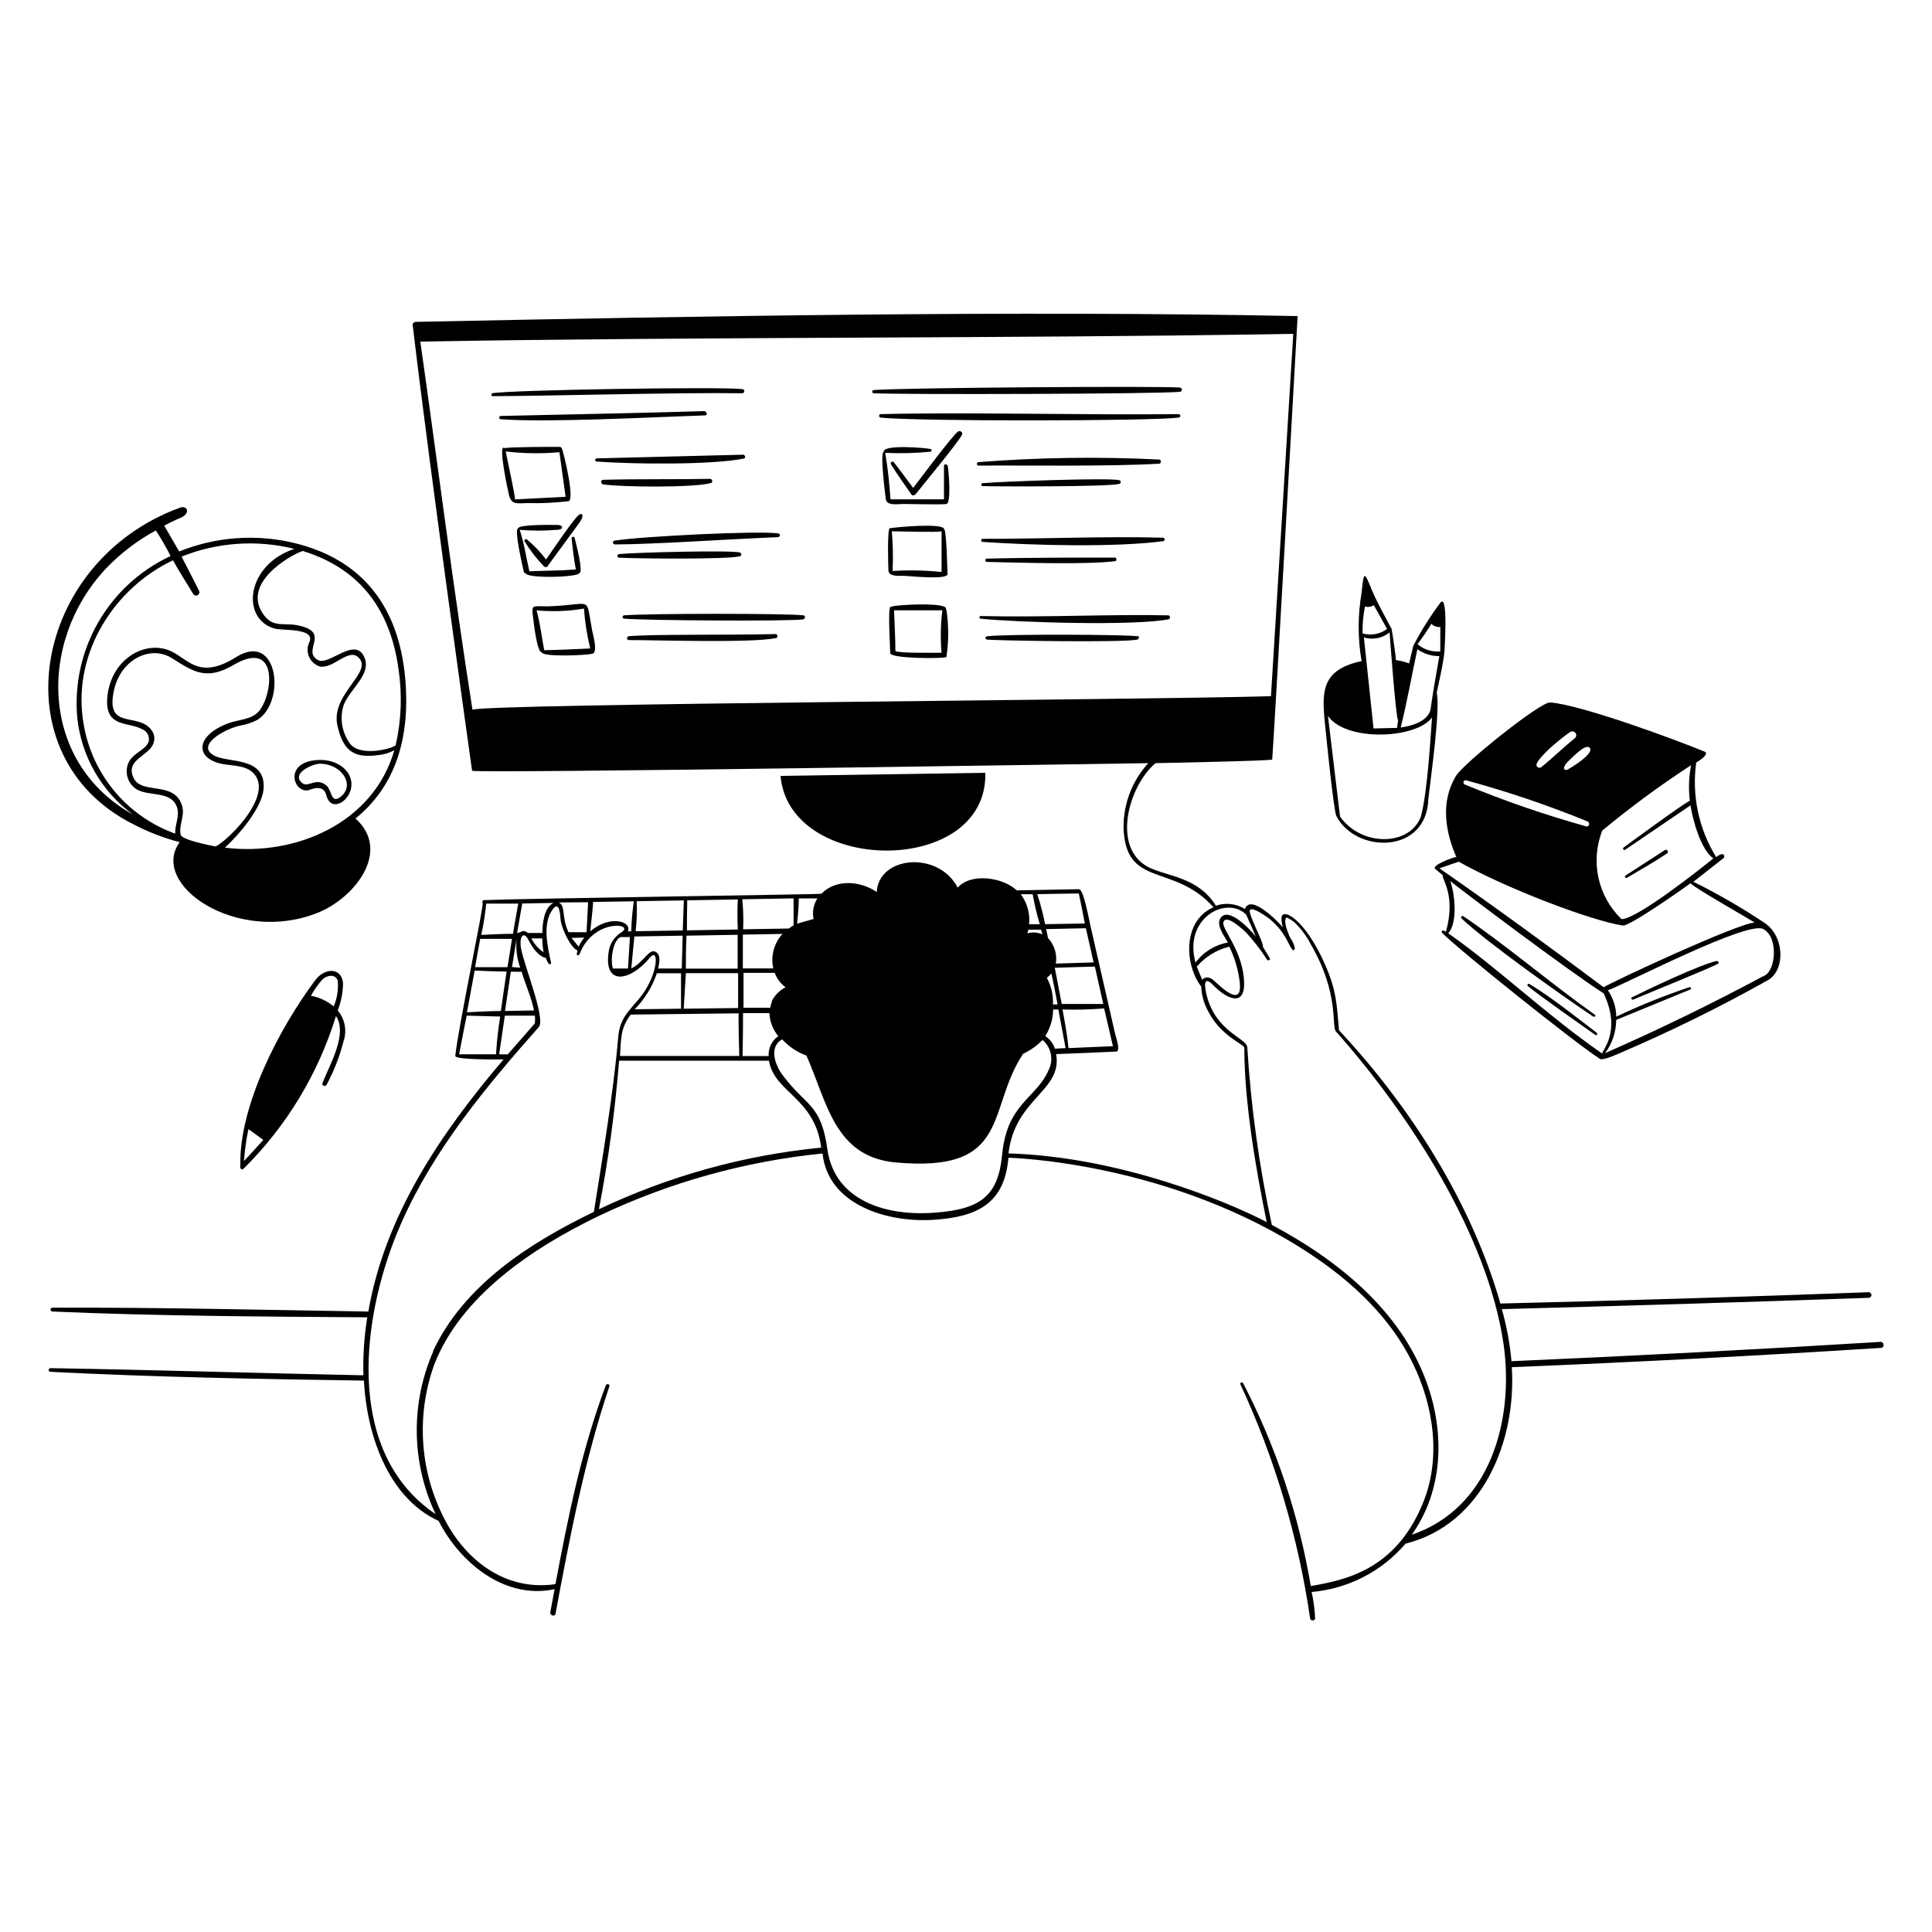
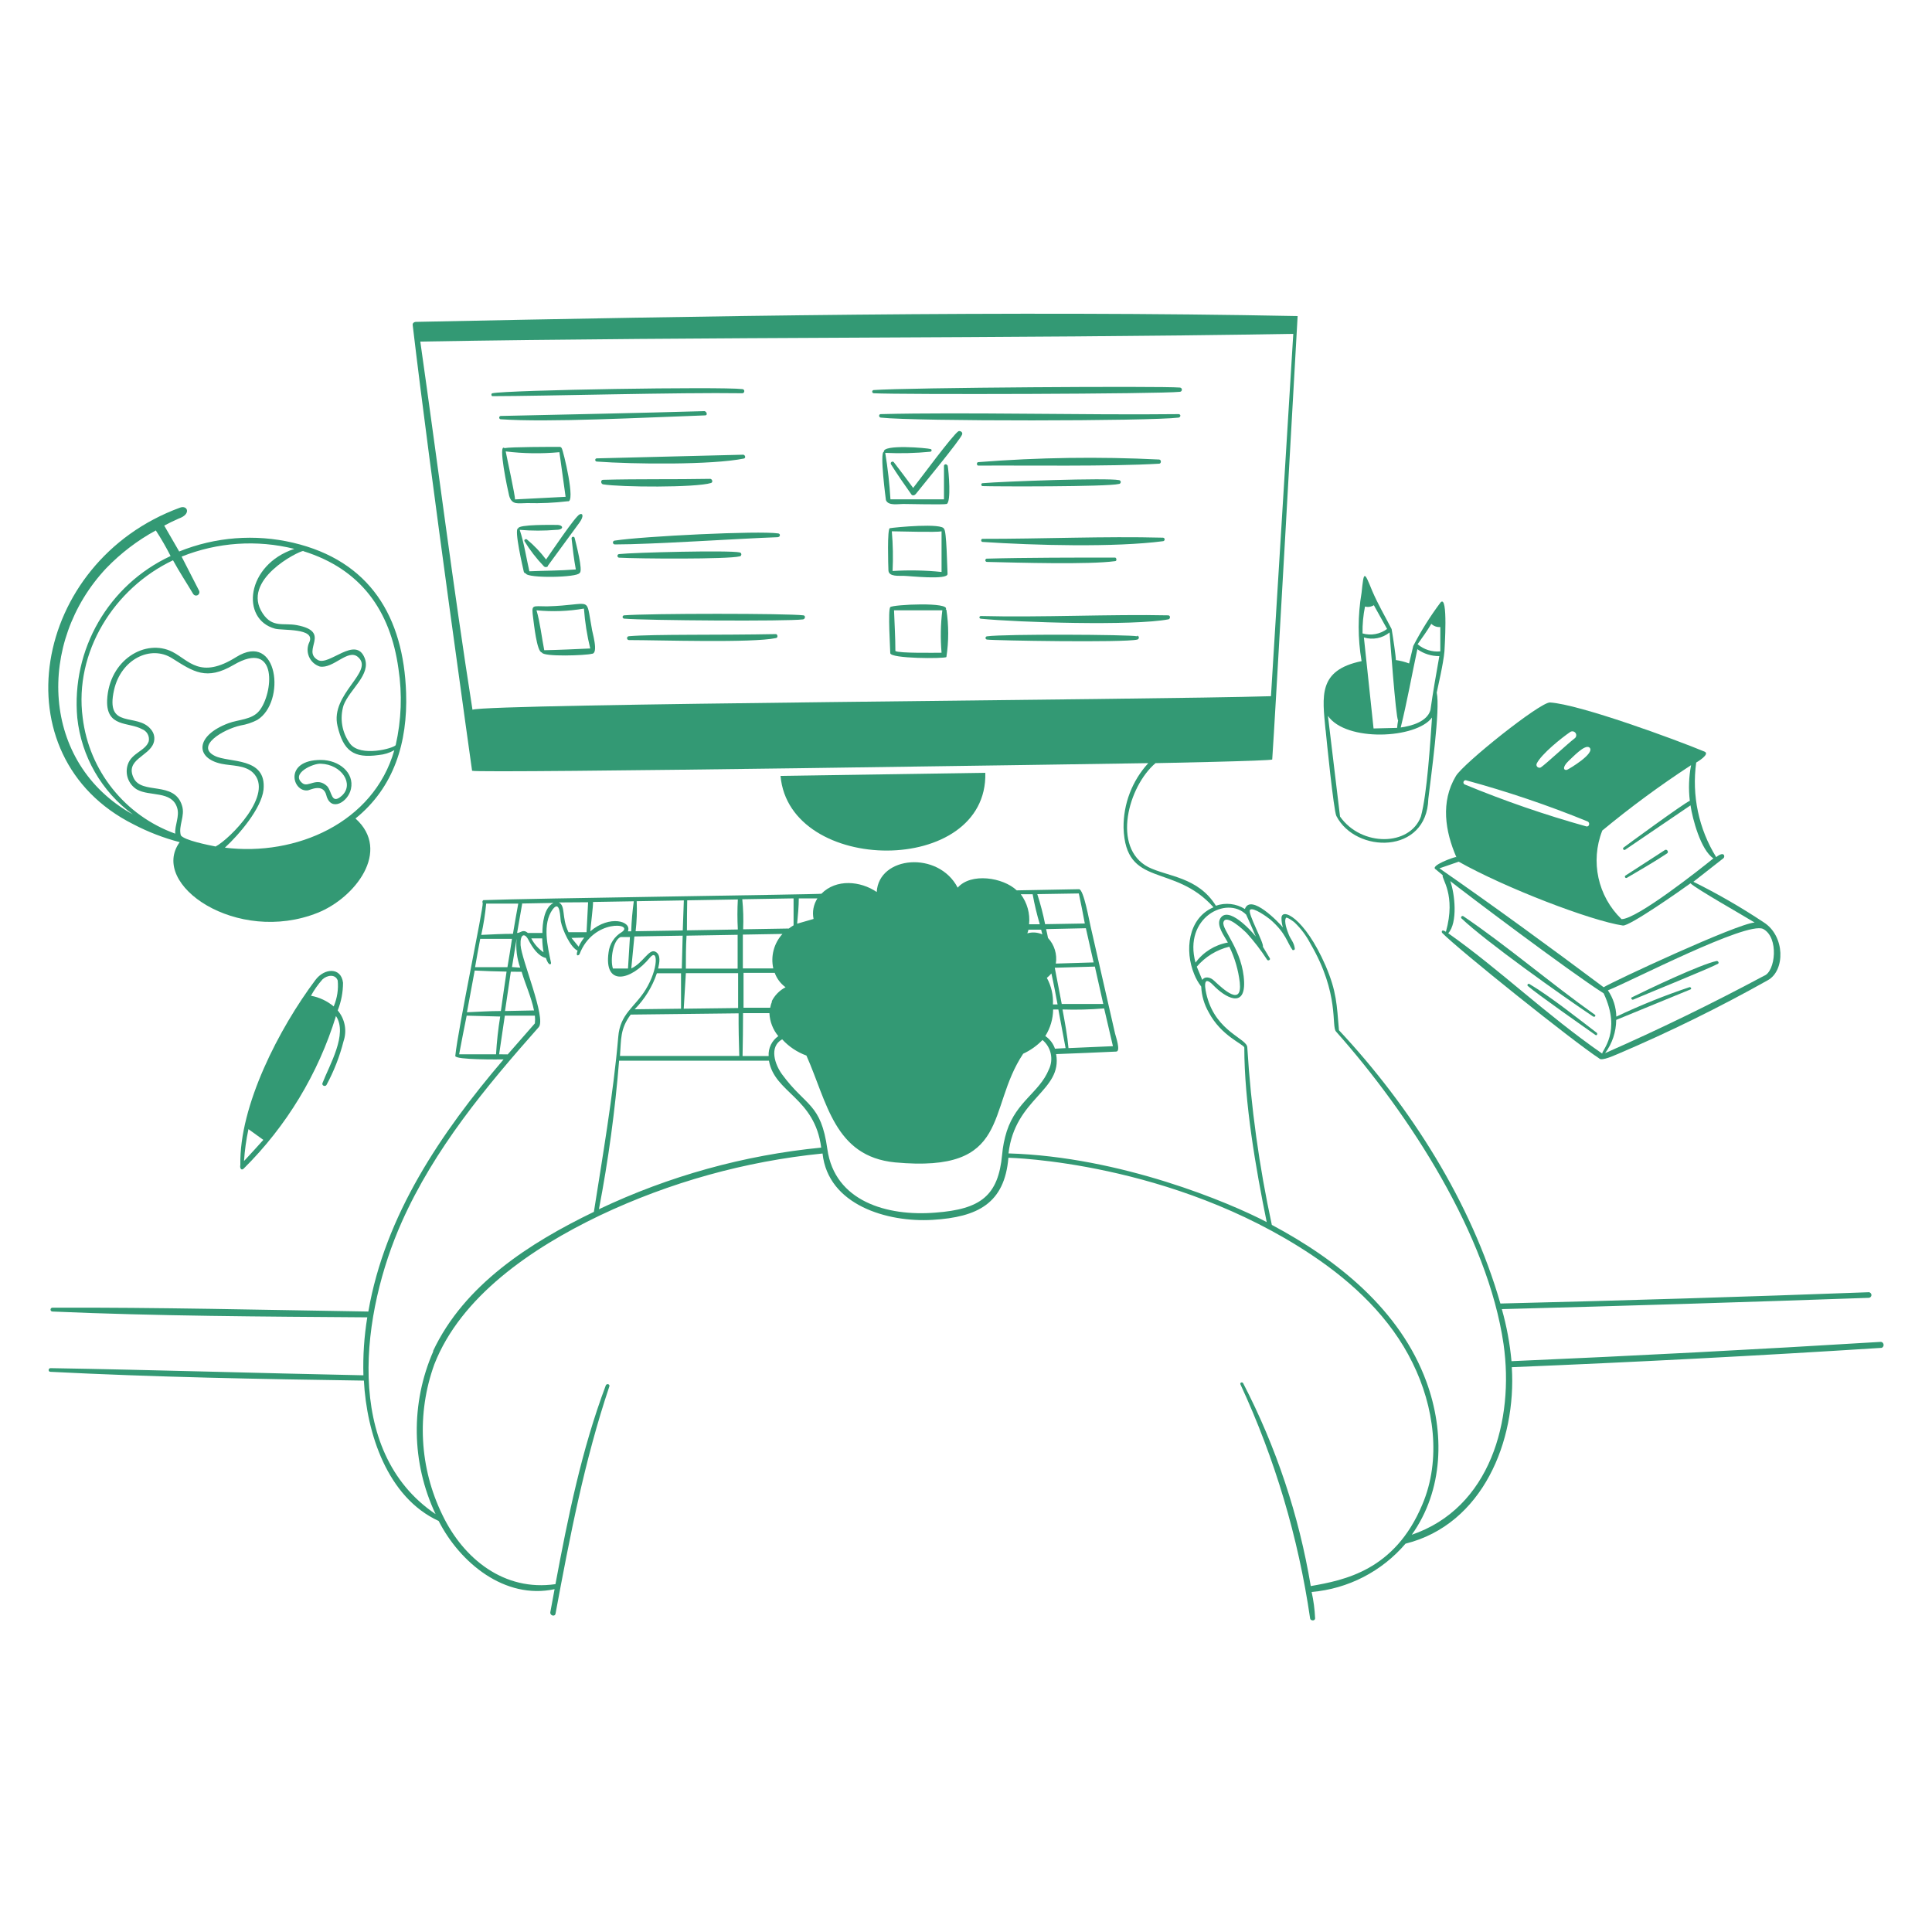
<svg xmlns="http://www.w3.org/2000/svg" viewBox="0 0 200 200">
  <g transform="matrix(0.5,0,0,0.5,0,0)">
    <g transform="matrix(2,0,0,2,0,0)">
-       <g fill="#000000">
+       <g fill="#339974">
        <path d="M83.17 63.7c-1.62-.21-16-.21-18.58 0a.18.18 0 0 0-.14.2.2.2 0 0 0 .14.14c2.32.2 16.93.29 18.53.08.23-.02.3-.39.05-.42zm67.55 25.02c-.2 0-2.77.91-2.09 1.28l.72.6c-.16.36 1.41 2 .33 5.86-.45-.31-.46 0-.4.1 1.67 1.72 13.6 11.27 16.26 13 .24.35 1.76-.4 2-.48a159.08 159.08 0 0 0 15.45-7.6c1.83-1 1.81-4.59-.41-6a66.15 66.15 0 0 0-7.28-4.2l3.1-2.43c.22-.17.1-.8-.74-.12a14.76 14.76 0 0 1-2.07-9.79c.12-.07 1.46-.87.87-1.13-3-1.25-12.94-4.9-16-5.09-1-.07-9 6.33-9.75 7.62-1.6 2.67-1.11 5.72.06 8.41zm-.8 7.89c1-1.09.69-4.08.21-5.4 1.37 1.1 12.38 9.4 15.88 11.62 1.89 4-.22 5.94-.15 6.24-5.86-4.07-10.63-8.72-15.94-12.46zm32.59-.45c1.67.86 1.29 4.44.09 4.86-5.44 2.91-10.82 5.53-16.44 8a5.85 5.85 0 0 0 1.15-3.44l7.7-3.16c.14-.07 0-.26-.11-.23a68.19 68.19 0 0 0-7.58 3.05 5 5 0 0 0-.87-2.72c2.35-.93 14.36-7.16 16.06-6.36zM165.84 86a100.81 100.81 0 0 1 9.22-6.79 12 12 0 0 0-.13 3.69c-.49.16-6.55 4.6-6.86 4.84-.13.1 0 .31.16.23l6.77-4.6c.21 1.41 1.06 4.62 2.37 5.49-1.33 1.08-7.91 6.29-9.51 6.29a8.44 8.44 0 0 1-2-9.15zm-1.31-8.63c.7.6-2.2 2.29-2.31 2.32-.33.1-.55-.24.16-.92.36-.31 1.68-1.77 2.15-1.39zm-5.45 1.67c.5-1 2.58-2.66 3.46-3.26a.4.4 0 0 1 .46.66c-.78.6-2.9 2.59-3.49 3a.3.3 0 0 1-.29 0 .29.29 0 0 1-.14-.39zm-7.34 1.73a108.75 108.75 0 0 1 12.62 4.27c.26.13.17.57-.14.51a110.42 110.42 0 0 1-12.61-4.35.23.23 0 0 1 .13-.43zM151 89.2c4.77 2.69 13.65 6.11 17 6.61.67.1 6.11-3.72 7-4.37.58.57 5.41 3.3 6.64 4.06-1.78.09-14.7 6.11-15.63 6.7-5.55-4.15-11.31-8.36-17-12.31l2-.69zM83.17 63.7h.01-.01zm16.24-19.06a.25.25 0 0 0-.19 0c-.59.36-4 5-4.69 5.87-.66-.9-1.33-1.79-2-2.66-.13-.16-.4 0-.3.21.67 1.07 1.39 2.1 2.12 3.13.12.16.35.08.45-.05.63-.8 4.64-5.64 4.81-6.19a.26.26 0 0 0-.2-.31zm-19.07 21c-6 .12-12.65 0-15.23.22a.2.2 0 0 0 0 .4c3.1 0 12.75.32 15.23-.21.21-.05.17-.35 0-.41zm.22-10.05c.2 0 .26-.34 0-.37-2-.3-14 .29-16.91.74a.2.2 0 0 0 0 .4c3.92 0 12.83-.61 16.86-.75zm-3.98 2c.17 0 .26-.34 0-.4-1-.25-11 0-12.51.17a.18.18 0 0 0-.15.21.19.19 0 0 0 .15.16c1.93.11 11.33.18 12.51-.14zm27.63 59.55zM97.9 63.09c.55-.8-5.48-.51-5.74-.24s0 4.38 0 4.76c0 .59 5.59.58 5.81.41a16.2 16.2 0 0 0 0-4.91zm-.43 4.48c-.53 0-4.46.07-4.78-.18 0-1.41-.09-2.81-.14-4.21h5a21 21 0 0 0-.08 4.39z" />
        <path d="M168.4 90.88c1.4-.83 2.83-1.64 4.18-2.54.19-.13 0-.47-.22-.35l-4.11 2.66a.14.14 0 0 0 .15.23zm-10.08 10.98c-.12-.08-.28.11-.16.21 1 .87 5.92 4.31 7 5.07.14.1.26-.13.13-.23-2.1-1.6-4.74-3.71-6.97-5.05zM93.54 59.61c.52 0 4.59.47 4.55-.2s-.1-4.52-.36-4.64c-.07-.67-5.14-.18-5.61-.09-.29 0-.17 3.9-.15 4.37.03.68 1.12.54 1.57.56zM97.47 55v4.21a30.65 30.65 0 0 0-5.07-.1 30.35 30.35 0 0 0-.08-4.11c.83 0 4.62.13 5.15 0zm67.47 50.22a.14.14 0 0 0 .18 0 .12.12 0 0 0 0-.16c-4.58-3.25-9.13-7.16-13.63-10.21-.13-.1-.33.09-.2.22 2.52 2.4 10.39 8 13.69 10.2zm12.81-5.74h.02-.02zM98.07 48.19a.18.18 0 0 0-.22-.12.18.18 0 0 0-.13.12v3.5h-5.54a46.87 46.87 0 0 0-.54-4.81 32.61 32.61 0 0 0 4.69-.12.16.16 0 0 0 .11-.17.16.16 0 0 0-.08-.1c-.37-.12-5-.52-4.86.28-.46 0 .21 5 .21 5 .24.61 1.25.4 1.78.4s4.21.09 4.51 0c.48-.19.21-3.39.1-4z" />
        <path d="M194.7 138.91q-19.11 1.17-38.23 2a29.71 29.71 0 0 0-1-5.39q19-.5 38-1.17a.3.3 0 0 0 .26-.25.3.3 0 0 0-.26-.33q-19.08.71-38.15 1.17c-3-10.46-9.33-20.41-16.71-28.29-.23-2.66-.24-4-1.38-6.67-2.2-5.05-4.63-6.1-4.57-4.9a2.92 2.92 0 0 0 .15.93c-.4-.5-3.34-3.56-3.94-1.91a3.48 3.48 0 0 0-3-.34c-1.87-3-5-3-7-4-3.82-2-2.06-8.38.75-10.76 0 0 12.07-.23 12.08-.38.22-2.83 2.63-45.9 2.63-45.9-29.74-.59-61.74 0-91.26.6-.2 0-.37.13-.35.31 1.78 15.15 6.15 46.16 6.15 46.16.72.29 66.09-.73 70-.79a9.74 9.74 0 0 0-2.56 6.69c.2 6.3 5.21 3.62 9.31 8.23-2.66 1.14-3 4.51-2 6.92a5.3 5.3 0 0 0 .73 1.29 5.86 5.86 0 0 0 .78 2.67c1.28 2.43 3.56 3.27 3.68 3.63 0 5.66 1.19 12.56 2.32 18.08-3.81-2-15.11-6.77-26.73-7.11.66-5.73 5.61-6.45 4.93-10.28 2.07-.08 4.14-.16 6.21-.26.52 0-.05-1.6-.11-1.87q-1.26-5.55-2.53-11.08c-.13-.5-.71-3.86-1.2-3.86l-6.45.12c-1.42-1.35-4.75-1.85-6.11-.28-2-3.85-8.18-3.29-8.38.45-1.69-1.15-4.2-1.38-5.73.18-.16.07-30.41.48-34.91.66h-.08a.22.22 0 0 0-.07.3c.08.52-2.53 12.86-2.84 15.83 0 .42 4.53.36 5 .36-6.46 7.57-12.27 16.11-14 26.1-10.9-.17-21.8-.44-32.7-.4a.2.2 0 0 0 0 .4c10.85.47 21.73.52 32.59.6a31.64 31.64 0 0 0-.4 6c-10.8-.22-21.6-.56-32.39-.74-.24 0-.28.38 0 .38 10.8.55 21.62.75 32.44.91.28 5.43 2.42 12.09 7.74 14.53 2.19 4.3 6.83 8.17 12 7.06-.15.78-.29 1.58-.44 2.38-.06.36.48.51.54.15 1.47-7.92 3-15.88 5.57-23.52.08-.24-.28-.33-.37-.1-2.5 6.64-3.91 13.62-5.21 20.57-5.29.77-9.51-2.6-11.7-7.16a20 20 0 0 1-.84-15.59c2.73-7 10-12 17.14-15.42a70.17 70.17 0 0 1 23.05-6.41c.57 5.34 6.71 7.15 11.39 6.87s7.45-1.71 7.85-6.43c.06 0 16.89.37 31.42 10.08 4.27 2.85 8.15 6.51 10.42 11.16 2.22 4.49 3 10 1 14.68-2.86 6.82-8.08 7.81-11.54 8.42a71.14 71.14 0 0 0-7-21c-.09-.17-.37-.06-.28.12a87.54 87.54 0 0 1 7.21 24.21c0 .26.52.33.52 0a15.72 15.72 0 0 0-.36-2.72 14.4 14.4 0 0 0 9.72-5c8-2 11.49-10.65 11-18.27q19.16-.78 38.28-2c.35-.13.22-.62-.08-.62zM48.91 73.47c-2-12.72-3.59-25.38-5.4-38.11 30-.52 60.78-.3 90.37-.8l-2.31 37.51c-12.49.38-81.05.77-82.66 1.4zm60.3 35.09a2.61 2.61 0 0 0-1-1.31 5.28 5.28 0 0 0 .81-2.75h.54l.75 4zm-.84-7.33a3.41 3.41 0 0 0 .47-.46c.24 1.07.44 2.14.64 3.21H109a5.17 5.17 0 0 0-.63-2.75zm6.84 7.07-4.6.2c-.12-1.35-.38-2.68-.62-4a36.71 36.71 0 0 0 4.31-.11c.3 1.29.61 2.61.91 3.91zm-1-4.37h-4.3l-.72-3.75 4.15-.12zm-1-4.3-3.91.12a3.16 3.16 0 0 0-.81-2.65c-.06-.3-.12-.61-.2-.92l4.12-.09zm-1.53-7.14c.22 1 .42 2.07.62 3.11l-4.11.07a27.86 27.86 0 0 0-.81-3.11zm-3.78 4.24a2.23 2.23 0 0 0-1.55-.11 2.72 2.72 0 0 0 .11-.38h1.32zm-1-4.16a28.14 28.14 0 0 0 .74 3.11h-1.11a4.43 4.43 0 0 0-.86-3.11zM82.69 93h1.93a2.86 2.86 0 0 0-.4 2.13l-1.7.49c.08-.86.17-1.82.17-2.62zm-.54 0v2.79a5.25 5.25 0 0 0-.49.33l-4.73.08a21.92 21.92 0 0 0-.09-3.11zm-2.1 7.25H76.9v-3.5l4.1-.07a4 4 0 0 0-.95 3.57zm-3.13 4.63h2.73a4 4 0 0 0 .92 2.38 2.33 2.33 0 0 0-1 2.06h-2.7c.03-1.5.05-2.97.05-4.44zm3-1.21a3 3 0 0 0-.19.65h-2.76v-3.61h3.23a3.2 3.2 0 0 0 1.12 1.49 3.29 3.29 0 0 0-1.44 1.47zm-3.35 5.64H64.18c.13-1.72 0-2.8 1.11-4.28l11.17-.13c-.01 1.47.02 2.94.07 4.41zm-10.87-4.83a9.72 9.72 0 0 0 2.3-3.73h2.5v3.67zm5.44-11.28 5.24-.09a28.64 28.64 0 0 0 0 3.11l-5.27.09c0-1.03.01-2.07.03-3.11zm-.07 3.66 5.29-.09v3.5H71c0-1.14 0-2.27.07-3.41zm-.07 3.88h5.41v3.61l-5.63.07c.08-1.23.14-2.42.22-3.68zm-5-7.45 4.79-.08-.11 3.11-4.88.08a19.67 19.67 0 0 0 .11-3.11zm-.24 3.65 4.91-.08-.09 3.4h-2.45c.12-.55.34-1.45-.31-1.75s-1.27 1.2-2.47 1.74c.11-1.1.21-2.2.32-3.3zm-4.28-3.57 4.13-.07a30.58 30.58 0 0 0-.27 3.11H65c.43-1.05-1.89-1.73-3.89 0 .03-.51.31-2.7.28-3.04zM65.21 97c-.07 1.09-.13 2.17-.2 3.26h-1.56c-.3-.88 0-2.95.8-3.26h.94zm-4.33-3.6-.16 3.1h-1.87c-.74-1.54-.27-2.71-1-3.08zm-.4 3.66a4.58 4.58 0 0 0-.58.94l-.74-.91zm-6.39-3.53 3.21-.06c-1 .48-1.15 2.18-1.15 3.11h-1.51c-.51-.44-.73 0-1.11 0l.54-3.11zm2.22 5.08A3.91 3.91 0 0 1 55 97.14h1.13a10.44 10.44 0 0 0 .14 1.47zm-3.31 1.5.48-2.94a6.89 6.89 0 0 0 .37 3zm1 .49c.41 1.37 1 2.62 1.28 4l-3 .06.6-4.07zm-3.63-7.06h3.28c-.19 1-.37 2.08-.55 3.13-1.09 0-2.19.06-3.28.11a27 27 0 0 0 .51-3.24zm-.62 3.65H53c-.15 1-.31 2-.47 2.93h-3.35c.17-1 .35-1.97.53-2.93zm-.61 3.28c1.1.06 2.2.09 3.3.11-.19 1.35-.41 2.72-.59 4.08-1.17 0-2.34.08-3.51.13.27-1.44.53-2.88.8-4.32zm2.25 8.67h-3.86c.25-1.34.51-2.67.78-4l3.47.09a37.88 37.88 0 0 0-.43 3.91zm.28 0 .59-4h3.11a3.57 3.57 0 0 1 0 .8l-2.81 3.21zm-6.81 30.73a20.36 20.36 0 0 0 .23 16.87c-9.68-6.54-7.62-21-3.5-30.24 3.37-7.57 8.71-14 14.18-20.17.8-.91-1.79-7-1.88-8.49-.06-1.11.4-1.34.81-.55s1 1.69 1.81 1.88c.32.94.57.64.53.49-.34-1.65-.93-4 .17-5.52.8-1.06.77.89.85 1.27.19.91 1 2.67 1.73 3-.25.71.17.46.2.37 1.42-3.73 5.76-3.2 4.36-2.28A2.81 2.81 0 0 0 63 98.58c-.51 3.53 2.27 3 4.29.54.84-1 .88 1.15-.45 3.32-1.13 1.84-2.66 2.5-2.84 4.91-.5 5.89-1.71 12.92-2.52 18.1-6.64 3.21-13.43 7.55-16.66 14.43zM62 125.18a142.07 142.07 0 0 0 2.09-15.38H79.6c.58 3.35 4.74 3.8 5.41 9A69.35 69.35 0 0 0 62 125.18zm42.22-8.07a11.16 11.16 0 0 0-.48 2.42c-.4 4.24-2.2 5.65-6.91 6-5 .41-10.42-1.17-11.18-6.56-.67-4.8-2.21-4.38-4.68-7.74-.74-1-1.4-2.86 0-3.64a6.29 6.29 0 0 0 2.51 1.68c2.16 4.85 2.89 10.44 9.17 11.06 12.14 1.13 9.42-5.48 13.27-11.25a6.69 6.69 0 0 0 2-1.42 2.54 2.54 0 0 1 .65 3.07c-.98 2.37-3.34 3.27-4.35 6.38zM129 94.68c.34.76.69 1.51 1 2.27-.49-.63-2.89-3.25-3.69-1.85-.41.73.45 1.82.8 2.47a5.31 5.31 0 0 0-3.35 2.08C122.48 95 127 92.68 129 94.68zm-4.52 6.81c-.19-.47-.39-.95-.59-1.42a6.42 6.42 0 0 1 3.37-2.07 11.61 11.61 0 0 1 1.08 3.69c.27 2.56-1.69.73-2.64-.15-.37-.38-.99-.54-1.27-.05zm21.65 57.41c3.31-4.64 3.45-10.63 1.53-15.87-2.72-7.41-9.19-12.6-16-16.23a122.44 122.44 0 0 1-2.54-18.36c0-.94-3.18-1.58-4.17-5.27-.18-.67-.55-2.43.66-1.17s3.27 2.42 3.18-.34c-.12-3.27-2.34-5.45-2.14-6.19.25-.93 2.1.82 2.4 1.12a21.06 21.06 0 0 1 2.12 2.76c.11.16.38 0 .28-.15q-.35-.6-.72-1.2c.16-.34-1.64-3.52-1.32-3.82s1.76.74 2.08 1c1.67 1.45 1.75 2.42 2.32 3.17a.12.12 0 0 0 .08 0 .14.14 0 0 0 .15-.12c-.06-.64-.43-1-.61-1.44s-.55-1.43-.3-1.78c.12-.1.81.41.89.49a8.29 8.29 0 0 1 1.63 2.18c3.06 5.23 2.14 8.6 2.66 9.11 7.59 8.55 15.7 21.07 17.34 32.37 1.11 7.84-1.36 16.98-9.57 19.74z" />
        <path d="M73.6 50c.23-.07.14-.4-.07-.43-3.64.07-7.51 0-11.1.1-.28 0-.24.43 0 .47 1.84.3 9.57.35 11.17-.14zm95.47 53.48c1.36-.59 8-3.27 8.79-3.72a.14.14 0 0 0 0-.21.16.16 0 0 0-.15-.07c-1.68.35-7.12 2.94-8.81 3.78-.09.07.03.28.17.22zM102 80l-21.2.32c.91 10.28 21.47 10.44 21.2-.32zm0-22a.17.17 0 0 0 .16.17c3.39.08 10.56.29 13.27-.08.22 0 .15-.37 0-.37-3.83 0-9.36 0-13.22.11a.17.17 0 0 0-.21.17zM73 43c.28 0 .16-.4-.07-.44-6.89.2-14.39.35-21.11.5a.17.17 0 0 0-.14.2.17.17 0 0 0 .14.14c4.89.35 14.83-.18 21.18-.4zm3.85-2.29c.23 0 .3-.4 0-.43-2.24-.27-24.33.09-25.87.43-.15 0-.14.3 0 .3 5.67-.01 19.26-.4 25.87-.3zm-43.47 71.43v-.01.01zm.42.17a19.64 19.64 0 0 0 1.76-4.51 3.29 3.29 0 0 0-.6-3.2 7.78 7.78 0 0 0 .55-2.87c-.2-1.63-1.93-1.53-2.86-.28-3.75 5-7.89 13-7.77 19.15-.07.29.08.62.34.38a37.93 37.93 0 0 0 9.56-15.8c1.25 1.86-.68 5.07-1.4 6.95-.09.25.29.4.42.18zm-8.54 7.88a23 23 0 0 1 .46-3.3l1.54 1.11c-.65.72-1.32 1.47-2 2.19zm9.29-16a5.1 5.1 0 0 0-2.36-1.11 9.16 9.16 0 0 1 1.2-1.7c.45-.42 1.31-.59 1.57.12a5.48 5.48 0 0 1-.41 2.67zM60 53.25c-.44.18-3 4-3.47 4.67a12.26 12.26 0 0 0-2-2.09.19.19 0 0 0-.24.07.17.17 0 0 0 0 .12 15 15 0 0 0 2 2.59.29.29 0 0 0 .43 0v-.05L60 54.08c.46-.65.33-1 0-.83zM120 48c.21 0 .25-.4 0-.43a146.11 146.11 0 0 0-18.72.27c-.21 0-.19.37 0 .36 4.72-.04 13.57.11 18.72-.2z" />
        <path d="M60 59.31c.4-.16-.4-3.14-.51-3.61a.16.16 0 0 0-.32.05c.12 1.07.24 2.15.44 3.2-1.67.13-3.18.12-4.81.19-.3-1.3-.56-3-1-4.29a22.56 22.56 0 0 0 3.78 0c.83 0 .77-.52.06-.51-.42 0-4-.07-4 .36-.47 0 .52 4.19.58 4.47a.24.24 0 0 0 .21.19c.12.52 5.38.44 5.57-.05zm60.56-3.51a.18.18 0 0 0-.17-.14c-6.06-.16-12.54.13-18.68.12-.18 0-.19.3 0 .32 5.38.36 13.7.58 18.72-.08a.19.19 0 0 0 .13-.22zm-65.99-3.72a28.79 28.79 0 0 0 4.2-.19c.87.22-.46-5.24-.62-5.49a.24.24 0 0 0-.25-.14c-.9 0-5.08 0-5.67.13-.72-.58.33 4.35.48 4.94.29.99.93.75 1.86.75zm-2.22-5.35a26 26 0 0 0 5.56.08l.64 4.62-5.24.27c.04-.34-.84-4.31-.96-4.97zm63.47 3.37a.2.2 0 0 0 0-.4c-1.24-.25-11.9.13-14.11.32-.17 0-.17.29 0 .3 1.2.05 12.92.08 14.11-.22zM31.85 81.82c.19 0 1.6-.8 1.93.5.46 1.78 2.26.71 2.55-.65.37-1.68-1.23-3-3.12-3-3.84 0-2.96 3.33-1.36 3.15zm1.36-2.76c2.16.07 3.49 2.11 2.18 3.31-1.12 1-1-.44-1.54-1-1.08-1-1.94.21-2.55-.3-1.25-1 1.14-2.07 1.91-2.01zm23.42-16.29c-1.57 0-1.63-.26-1.43 1.27.06.43.37 3.47.89 3.5.11.48 4.6.31 5.17.14.77 0 0-2.37 0-2.64-.66-3.48.16-2.4-4.63-2.27zm-.29 4.54c-.25-1.26-.44-2.93-.8-4.13a18.38 18.38 0 0 0 4.91-.18 25.17 25.17 0 0 0 .65 4.13c-1.56.07-3.18.15-4.76.18zm65.79-27.19c-1.84-.17-28.34 0-31.7.26a.17.17 0 0 0-.14.19.18.18 0 0 0 .14.14c2.85.15 29.66.08 31.7-.15a.22.22 0 0 0 0-.44zM77 47.47c.23-.05.15-.36-.05-.4l-15.19.38a.16.16 0 0 0-.14.19.17.17 0 0 0 .14.14c3.81.28 11.93.36 15.24-.31zm60.23 28.11c.07.76.83 8.34 1.11 8.89 2 3.9 9.36 4 9.52-1.77.28-2.4 1.25-9.29.87-11 .11-.56.69-3 .8-4.29 0-.21.4-5.92-.4-5.05a31.8 31.8 0 0 0-2.83 4.51c-.14.61-.28 1.21-.43 1.81a6.41 6.41 0 0 0-1.37-.35c0-.41-.3-2.41-.44-3.21-.69-1.34-1.4-2.54-2-3.93-.85-2.09-.87-2.13-1.11.17a21 21 0 0 0 0 7.08c-4.53.94-4.06 3.61-3.73 7.14zm10.94-11a1.19 1.19 0 0 0 .93.33v2.52a3.15 3.15 0 0 1-2.35-.74c.49-.69 1-1.4 1.42-2.11zm-1.44 2.63a3.84 3.84 0 0 0 2.27.71c-.33 1.86-.66 3.71-.92 5.58-.34 1.22-2 1.66-3.08 1.81.66-2.64 1.16-5.48 1.73-8.13zm-2 7.38a6.31 6.31 0 0 0-.1.76l-2.44.06-1-9.42a2.9 2.9 0 0 0 2.66-.52s.65 8.97.88 9.09zm-3.42-11.8a1.16 1.16 0 0 0 .91-.14l1.37 2.46a2.9 2.9 0 0 1-2.54.46 12.79 12.79 0 0 1 .26-2.81zm6.93 11.52c-.18 2.52-.5 7.84-1.15 10.22-1.15 3.09-6.16 3.14-8.37 0-.42-3.47-.84-7-1.25-10.42 1.87 2.71 9.14 2.38 10.77.17z" />
        <path d="M13.81 85.33a22.83 22.83 0 0 0 4.79 1.85c-3.19 4.39 5.94 10.65 14.29 7.31 3.83-1.53 7.66-6.39 3.91-9.76 4-3.23 5.41-7.89 5.24-13-.26-7.88-3.74-13.68-11.71-15.55a19.55 19.55 0 0 0-11.78.91L17 54.41c.49-.26 1-.51 1.5-.73 1.32-.45.92-1.42.14-1.13C3.32 58.14-.22 78.29 13.81 85.33zm4.91 1.15c-.28-1 .47-2 .12-3.09-.8-2.59-4.15-1.09-5-2.84-.93-1.91 1.55-2.24 2.05-3.61a1.43 1.43 0 0 0-.26-1.43c-1.44-1.8-4.77.1-3.82-4.1.72-3.17 3.78-4.67 6-3.27s3.55 2.34 6.36.7c4.68-2.75 4.1 3 2.67 4.74-.76.94-2.14.89-3.2 1.29-3.46 1.3-3.44 3.63-.7 4.2 1.06.22 2.42.12 3.25.92 2.25 2.19-2.4 6.87-3.87 7.64-.79-.16-3.2-.63-3.6-1.15zm12.69-29.42c5.89 1.83 9 6.09 9.84 12.18a21.21 21.21 0 0 1-.29 7.9c-.24.33-3.62 1.26-4.71-.14a4.47 4.47 0 0 1-.68-4c.65-1.68 2.86-3.16 2.18-4.88-.94-2.38-3.69.87-4.85.2-1.74-1 1.52-2.92-2.2-3.61-1.37-.25-2.49.31-3.5-1.2-2.31-3.46 3.7-6.46 4.21-6.48zM20 61.49a.35.35 0 0 0 .42.14.36.36 0 0 0 .2-.46l-1.82-3.55a19 19 0 0 1 11.67-.8c-5 1.65-5.59 7.29-2 8.26.76.21 4.16-.09 3.57 1.36A1.82 1.82 0 0 0 33.11 69c1.4.25 2.9-1.86 3.93-1 1.8 1.5-2.9 3.82-2.1 7.16.6 2.56 1.66 3.37 4.26 3a4 4 0 0 0 1.62-.5c-2.15 7.53-10.19 11-17.54 10.09 1.48-1.36 3.78-4.06 4-6 .34-3.44-3.61-2.75-5.06-3.51-2-1 .86-2.74 2.69-3.14a5.8 5.8 0 0 0 1.72-.57c3-1.84 2.17-9.24-2.18-6.51-3.72 2.33-4.87.35-6.6-.54-2.77-1.41-6.57.81-6.76 5-.11 2.85 2.24 2.24 3.61 3a1.11 1.11 0 0 1 .7 1.25c-.32 1-1.77 1.2-2.17 2.41a2.21 2.21 0 0 0 .93 2.58c1.31.76 3.63.1 4.18 1.91.27.88-.26 1.78-.2 2.67a14.64 14.64 0 0 1-9.58-12c-.9-6.8 3.25-13.41 9.35-16.3.63 1.16 1.42 2.36 2.09 3.49zm-9-2.67a21.26 21.26 0 0 1 5.13-3.91 28.33 28.33 0 0 1 1.53 2.65A16.81 16.81 0 0 0 8 74.31a14.25 14.25 0 0 0 5.75 10C4.19 79 3.79 66.48 11 58.82zm106.73 7.05c-.86-.19-13.72-.25-15.54 0a.17.17 0 0 0 0 .34c.69.1 14.13.33 15.54 0a.21.21 0 0 0 0-.41zm4.27-23c-9.65.11-22.12-.22-30.82 0-.24 0-.22.34 0 .36 3.65.4 27.88.37 30.82 0a.21.21 0 0 0 .19-.24.2.2 0 0 0-.19-.12zm-1.07 20.83c-5.85-.13-13.16.23-19.39.07-.18 0-.22.26 0 .28 3.83.38 15.82.76 19.43.06.19-.05.21-.41-.04-.41z" />
      </g>
    </g>
  </g>
</svg>
